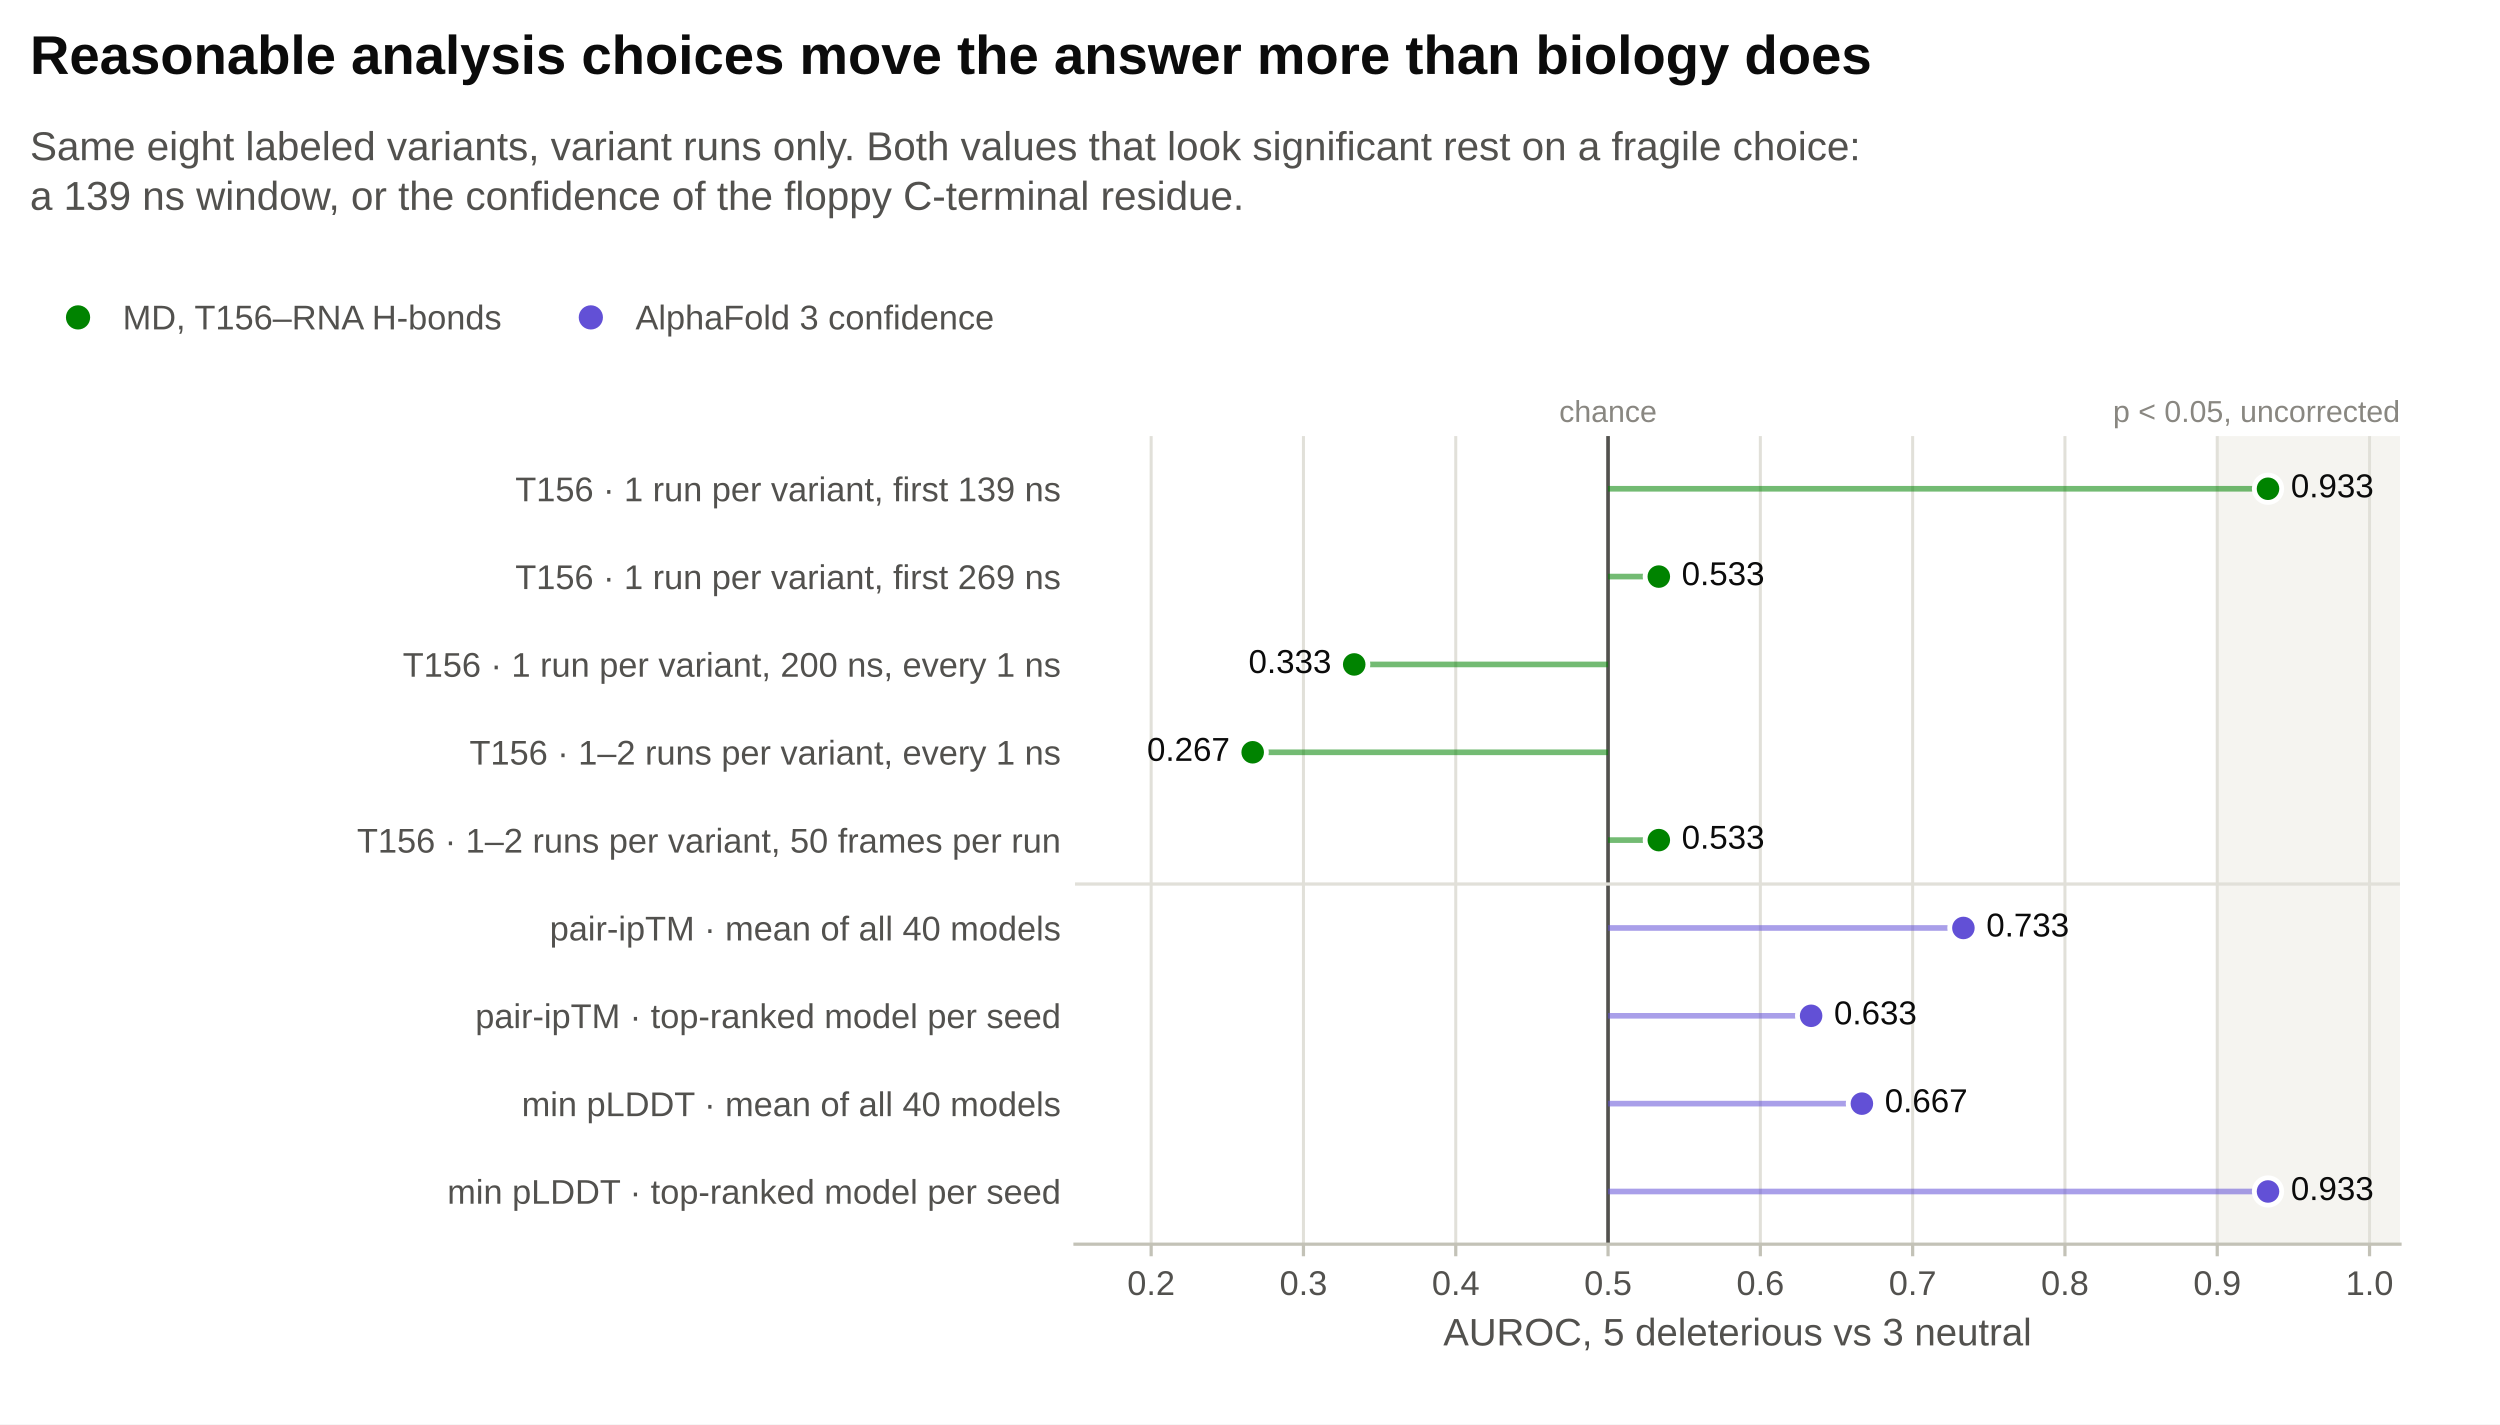
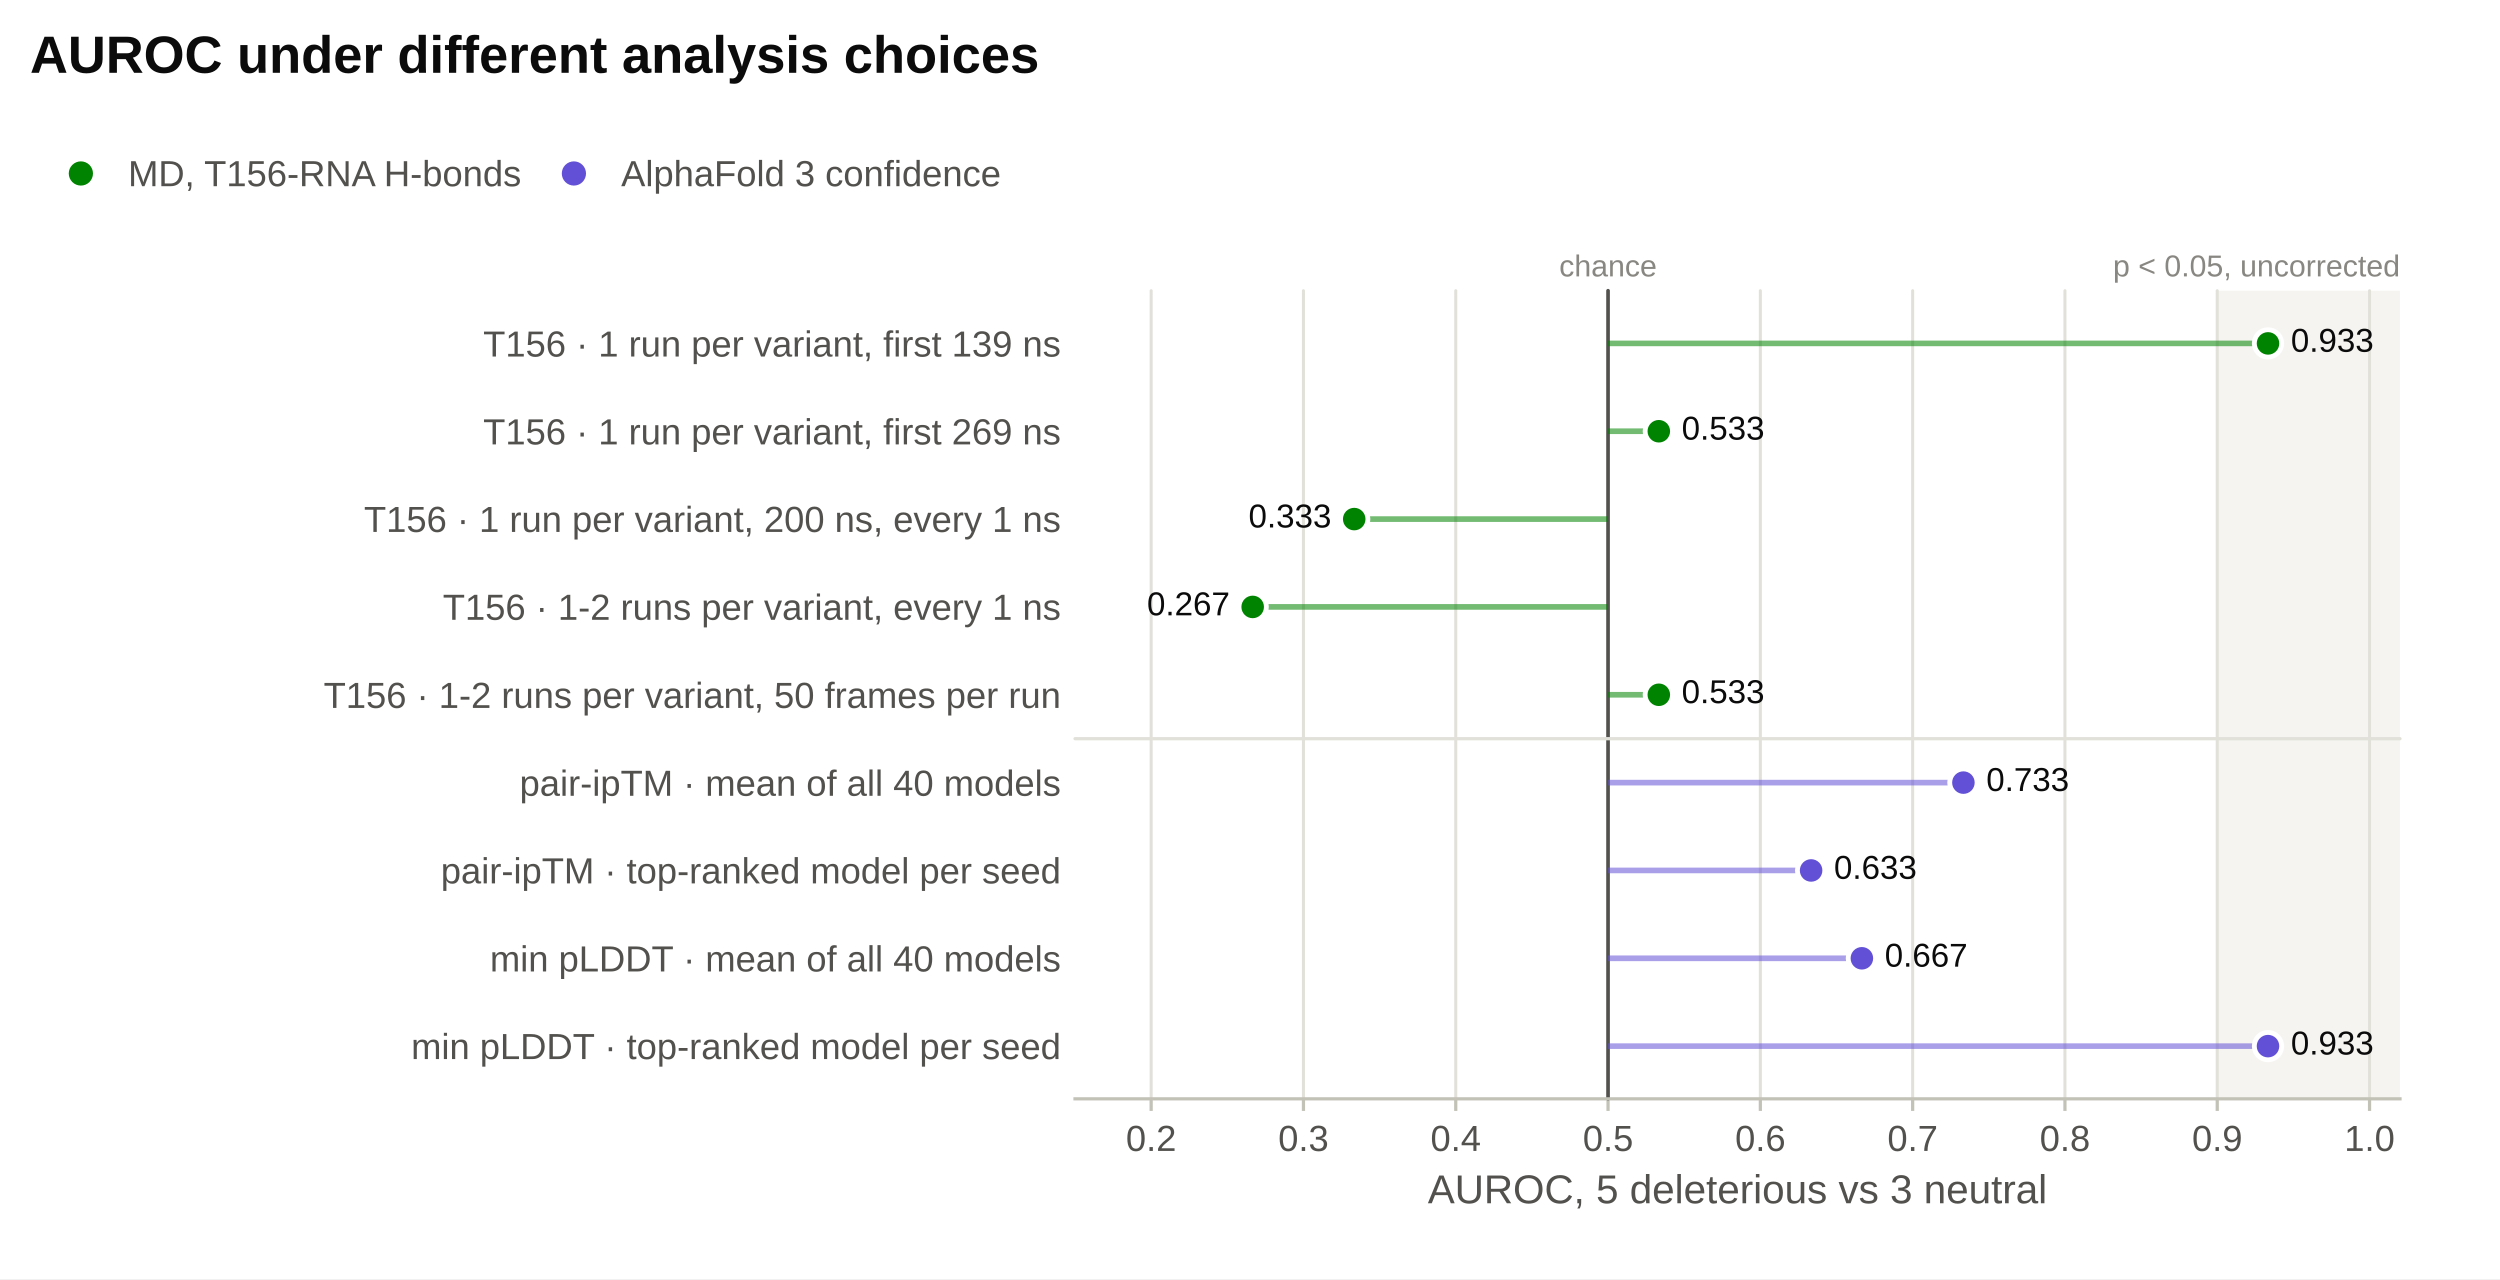
- <svg xmlns="http://www.w3.org/2000/svg" xmlns:xlink="http://www.w3.org/1999/xlink" width="619.2pt" height="352.8pt" viewBox="0 0 619.2 352.8" version="1.1">
+ <svg xmlns="http://www.w3.org/2000/svg" width="619.2pt" height="316.8pt" viewBox="0 0 619.2 316.8" version="1.1">
  <defs>
    <style type="text/css">*{stroke-linejoin: round; stroke-linecap: butt}</style>
  </defs>
  <g id="figure_1">
-     <g id="patch_1">
-       <path d="M 0 352.8  L 619.2 352.8  L 619.2 0  L 0 0  z " style="fill: #ffffff" />
-     </g>
+     <path d="M 0 316.8  L 619.2 316.8  L 619.2 0  L 0 0  z " style="fill: #ffffff" id="patch_1" />
    <g id="axes_1">
-       <g id="patch_2">
-         <path d="M 266.256 308.16  L 594.432 308.16  L 594.432 108  L 266.256 108  z " style="fill: #ffffff" />
-       </g>
-       <g id="patch_3">
-         <path d="M 549.166 308.16  L 594.432 308.16  L 594.432 108  L 549.166 108  z " clip-path="url(#p8fbe32cc42)" style="fill: #f5f4f0" />
-       </g>
+       <path d="M 266.256 272.16  L 594.432 272.16  L 594.432 72  L 266.256 72  z " style="fill: #ffffff" id="patch_2" />
+       <path d="M 549.166 272.16  L 594.432 272.16  L 594.432 72  L 549.166 72  z " style="fill: #f5f4f0" id="patch_3" />
      <g id="matplotlib.axis_1">
        <g id="xtick_1">
-           <g id="line2d_1">
-             <path d="M 285.117 308.16  L 285.117 108  " clip-path="url(#p8fbe32cc42)" style="fill: none; stroke: #e1e0d9; stroke-width: 0.75; stroke-linecap: round" />
-           </g>
-           <g id="line2d_2">
-             <defs>
-               <path id="m838fde7be6" d="M 0 0  L 0 3  " style="stroke: #c3c2b7; stroke-width: 0.8" />
-             </defs>
-             <g>
-               <use xlink:href="#m838fde7be6" x="285.117" y="308.16" style="fill: #c3c2b7; stroke: #c3c2b7; stroke-width: 0.8" />
-             </g>
-           </g>
-           <g id="text_1">
-             <text style="font-size: 8.5px; font-family: 'Arial', 'Helvetica Neue', 'Helvetica', 'DejaVu Sans', sans-serif; text-anchor: middle; fill: #52514e" x="285.117" y="320.744" transform="rotate(-0 285.1167 320.7441)">0.2</text>
-           </g>
+           <path d="M 285.117 272.16  L 285.117 72  " style="fill: none; stroke: #e1e0d9; stroke-width: 0.75; stroke-linecap: round" id="line2d_1" />
+           <path d="M 0 0  L 0 3  " style="stroke: #c3c2b7; stroke-width: 0.8; fill: #c3c2b7" transform="translate(285.117 272.16)" id="line2d_2" />
+           <text style="font-size: 9px; font-family: 'Source Sans 3', 'Arial', 'DejaVu Sans', sans-serif; text-anchor: middle; fill: #52514e" x="285.117" y="285.068" id="text_1">0.2</text>
        </g>
        <g id="xtick_2">
-           <g id="line2d_3">
-             <path d="M 322.838 308.16  L 322.838 108  " clip-path="url(#p8fbe32cc42)" style="fill: none; stroke: #e1e0d9; stroke-width: 0.75; stroke-linecap: round" />
-           </g>
-           <g id="line2d_4">
-             <g>
-               <use xlink:href="#m838fde7be6" x="322.838" y="308.16" style="fill: #c3c2b7; stroke: #c3c2b7; stroke-width: 0.8" />
-             </g>
-           </g>
-           <g id="text_2">
-             <text style="font-size: 8.5px; font-family: 'Arial', 'Helvetica Neue', 'Helvetica', 'DejaVu Sans', sans-serif; text-anchor: middle; fill: #52514e" x="322.838" y="320.744" transform="rotate(-0 322.8381 320.7441)">0.3</text>
-           </g>
+           <path d="M 322.838 272.16  L 322.838 72  " style="fill: none; stroke: #e1e0d9; stroke-width: 0.75; stroke-linecap: round" id="line2d_3" />
+           <path d="M 0 0  L 0 3  " style="stroke: #c3c2b7; stroke-width: 0.8; fill: #c3c2b7" transform="translate(322.838 272.16)" id="line2d_4" />
+           <text style="font-size: 9px; font-family: 'Source Sans 3', 'Arial', 'DejaVu Sans', sans-serif; text-anchor: middle; fill: #52514e" x="322.838" y="285.068" id="text_2">0.3</text>
        </g>
        <g id="xtick_3">
-           <g id="line2d_5">
-             <path d="M 360.559 308.16  L 360.559 108  " clip-path="url(#p8fbe32cc42)" style="fill: none; stroke: #e1e0d9; stroke-width: 0.75; stroke-linecap: round" />
-           </g>
-           <g id="line2d_6">
-             <g>
-               <use xlink:href="#m838fde7be6" x="360.559" y="308.16" style="fill: #c3c2b7; stroke: #c3c2b7; stroke-width: 0.8" />
-             </g>
-           </g>
-           <g id="text_3">
-             <text style="font-size: 8.5px; font-family: 'Arial', 'Helvetica Neue', 'Helvetica', 'DejaVu Sans', sans-serif; text-anchor: middle; fill: #52514e" x="360.559" y="320.744" transform="rotate(-0 360.5594 320.7441)">0.4</text>
-           </g>
+           <path d="M 360.559 272.16  L 360.559 72  " style="fill: none; stroke: #e1e0d9; stroke-width: 0.75; stroke-linecap: round" id="line2d_5" />
+           <path d="M 0 0  L 0 3  " style="stroke: #c3c2b7; stroke-width: 0.8; fill: #c3c2b7" transform="translate(360.559 272.16)" id="line2d_6" />
+           <text style="font-size: 9px; font-family: 'Source Sans 3', 'Arial', 'DejaVu Sans', sans-serif; text-anchor: middle; fill: #52514e" x="360.559" y="285.068" id="text_3">0.4</text>
        </g>
        <g id="xtick_4">
-           <g id="line2d_7">
-             <path d="M 398.281 308.16  L 398.281 108  " clip-path="url(#p8fbe32cc42)" style="fill: none; stroke: #e1e0d9; stroke-width: 0.75; stroke-linecap: round" />
-           </g>
-           <g id="line2d_8">
-             <g>
-               <use xlink:href="#m838fde7be6" x="398.281" y="308.16" style="fill: #c3c2b7; stroke: #c3c2b7; stroke-width: 0.8" />
-             </g>
-           </g>
-           <g id="text_4">
-             <text style="font-size: 8.5px; font-family: 'Arial', 'Helvetica Neue', 'Helvetica', 'DejaVu Sans', sans-serif; text-anchor: middle; fill: #52514e" x="398.281" y="320.744" transform="rotate(-0 398.2808 320.7441)">0.5</text>
-           </g>
+           <path d="M 398.281 272.16  L 398.281 72  " style="fill: none; stroke: #e1e0d9; stroke-width: 0.75; stroke-linecap: round" id="line2d_7" />
+           <path d="M 0 0  L 0 3  " style="stroke: #c3c2b7; stroke-width: 0.8; fill: #c3c2b7" transform="translate(398.281 272.16)" id="line2d_8" />
+           <text style="font-size: 9px; font-family: 'Source Sans 3', 'Arial', 'DejaVu Sans', sans-serif; text-anchor: middle; fill: #52514e" x="398.281" y="285.068" id="text_4">0.5</text>
        </g>
        <g id="xtick_5">
-           <g id="line2d_9">
-             <path d="M 436.002 308.16  L 436.002 108  " clip-path="url(#p8fbe32cc42)" style="fill: none; stroke: #e1e0d9; stroke-width: 0.75; stroke-linecap: round" />
-           </g>
-           <g id="line2d_10">
-             <g>
-               <use xlink:href="#m838fde7be6" x="436.002" y="308.16" style="fill: #c3c2b7; stroke: #c3c2b7; stroke-width: 0.8" />
-             </g>
-           </g>
-           <g id="text_5">
-             <text style="font-size: 8.5px; font-family: 'Arial', 'Helvetica Neue', 'Helvetica', 'DejaVu Sans', sans-serif; text-anchor: middle; fill: #52514e" x="436.002" y="320.744" transform="rotate(-0 436.0022 320.7441)">0.6</text>
-           </g>
+           <path d="M 436.002 272.16  L 436.002 72  " style="fill: none; stroke: #e1e0d9; stroke-width: 0.75; stroke-linecap: round" id="line2d_9" />
+           <path d="M 0 0  L 0 3  " style="stroke: #c3c2b7; stroke-width: 0.8; fill: #c3c2b7" transform="translate(436.002 272.16)" id="line2d_10" />
+           <text style="font-size: 9px; font-family: 'Source Sans 3', 'Arial', 'DejaVu Sans', sans-serif; text-anchor: middle; fill: #52514e" x="436.002" y="285.068" id="text_5">0.6</text>
        </g>
        <g id="xtick_6">
-           <g id="line2d_11">
-             <path d="M 473.724 308.16  L 473.724 108  " clip-path="url(#p8fbe32cc42)" style="fill: none; stroke: #e1e0d9; stroke-width: 0.75; stroke-linecap: round" />
-           </g>
-           <g id="line2d_12">
-             <g>
-               <use xlink:href="#m838fde7be6" x="473.724" y="308.16" style="fill: #c3c2b7; stroke: #c3c2b7; stroke-width: 0.8" />
-             </g>
-           </g>
-           <g id="text_6">
-             <text style="font-size: 8.5px; font-family: 'Arial', 'Helvetica Neue', 'Helvetica', 'DejaVu Sans', sans-serif; text-anchor: middle; fill: #52514e" x="473.724" y="320.744" transform="rotate(-0 473.7236 320.7441)">0.7</text>
-           </g>
+           <path d="M 473.724 272.16  L 473.724 72  " style="fill: none; stroke: #e1e0d9; stroke-width: 0.75; stroke-linecap: round" id="line2d_11" />
+           <path d="M 0 0  L 0 3  " style="stroke: #c3c2b7; stroke-width: 0.8; fill: #c3c2b7" transform="translate(473.724 272.16)" id="line2d_12" />
+           <text style="font-size: 9px; font-family: 'Source Sans 3', 'Arial', 'DejaVu Sans', sans-serif; text-anchor: middle; fill: #52514e" x="473.724" y="285.068" id="text_6">0.7</text>
        </g>
        <g id="xtick_7">
-           <g id="line2d_13">
-             <path d="M 511.445 308.16  L 511.445 108  " clip-path="url(#p8fbe32cc42)" style="fill: none; stroke: #e1e0d9; stroke-width: 0.75; stroke-linecap: round" />
-           </g>
-           <g id="line2d_14">
-             <g>
-               <use xlink:href="#m838fde7be6" x="511.445" y="308.16" style="fill: #c3c2b7; stroke: #c3c2b7; stroke-width: 0.8" />
-             </g>
-           </g>
-           <g id="text_7">
-             <text style="font-size: 8.5px; font-family: 'Arial', 'Helvetica Neue', 'Helvetica', 'DejaVu Sans', sans-serif; text-anchor: middle; fill: #52514e" x="511.445" y="320.744" transform="rotate(-0 511.445 320.7441)">0.8</text>
-           </g>
+           <path d="M 511.445 272.16  L 511.445 72  " style="fill: none; stroke: #e1e0d9; stroke-width: 0.75; stroke-linecap: round" id="line2d_13" />
+           <path d="M 0 0  L 0 3  " style="stroke: #c3c2b7; stroke-width: 0.8; fill: #c3c2b7" transform="translate(511.445 272.16)" id="line2d_14" />
+           <text style="font-size: 9px; font-family: 'Source Sans 3', 'Arial', 'DejaVu Sans', sans-serif; text-anchor: middle; fill: #52514e" x="511.445" y="285.068" id="text_7">0.8</text>
        </g>
        <g id="xtick_8">
-           <g id="line2d_15">
-             <path d="M 549.166 308.16  L 549.166 108  " clip-path="url(#p8fbe32cc42)" style="fill: none; stroke: #e1e0d9; stroke-width: 0.75; stroke-linecap: round" />
-           </g>
-           <g id="line2d_16">
-             <g>
-               <use xlink:href="#m838fde7be6" x="549.166" y="308.16" style="fill: #c3c2b7; stroke: #c3c2b7; stroke-width: 0.8" />
-             </g>
-           </g>
-           <g id="text_8">
-             <text style="font-size: 8.5px; font-family: 'Arial', 'Helvetica Neue', 'Helvetica', 'DejaVu Sans', sans-serif; text-anchor: middle; fill: #52514e" x="549.166" y="320.744" transform="rotate(-0 549.1663 320.7441)">0.9</text>
-           </g>
+           <path d="M 549.166 272.16  L 549.166 72  " style="fill: none; stroke: #e1e0d9; stroke-width: 0.75; stroke-linecap: round" id="line2d_15" />
+           <path d="M 0 0  L 0 3  " style="stroke: #c3c2b7; stroke-width: 0.8; fill: #c3c2b7" transform="translate(549.166 272.16)" id="line2d_16" />
+           <text style="font-size: 9px; font-family: 'Source Sans 3', 'Arial', 'DejaVu Sans', sans-serif; text-anchor: middle; fill: #52514e" x="549.166" y="285.068" id="text_8">0.9</text>
        </g>
        <g id="xtick_9">
-           <g id="line2d_17">
-             <path d="M 586.888 308.16  L 586.888 108  " clip-path="url(#p8fbe32cc42)" style="fill: none; stroke: #e1e0d9; stroke-width: 0.75; stroke-linecap: round" />
-           </g>
-           <g id="line2d_18">
-             <g>
-               <use xlink:href="#m838fde7be6" x="586.888" y="308.16" style="fill: #c3c2b7; stroke: #c3c2b7; stroke-width: 0.8" />
-             </g>
-           </g>
-           <g id="text_9">
-             <text style="font-size: 8.5px; font-family: 'Arial', 'Helvetica Neue', 'Helvetica', 'DejaVu Sans', sans-serif; text-anchor: middle; fill: #52514e" x="586.888" y="320.744" transform="rotate(-0 586.8877 320.7441)">1.0</text>
-           </g>
+           <path d="M 586.888 272.16  L 586.888 72  " style="fill: none; stroke: #e1e0d9; stroke-width: 0.75; stroke-linecap: round" id="line2d_17" />
+           <path d="M 0 0  L 0 3  " style="stroke: #c3c2b7; stroke-width: 0.8; fill: #c3c2b7" transform="translate(586.888 272.16)" id="line2d_18" />
+           <text style="font-size: 9px; font-family: 'Source Sans 3', 'Arial', 'DejaVu Sans', sans-serif; text-anchor: middle; fill: #52514e" x="586.888" y="285.068" id="text_9">1.0</text>
        </g>
-         <g id="text_10">
-           <text style="font-size: 9.5px; font-family: 'Arial', 'Helvetica Neue', 'Helvetica', 'DejaVu Sans', sans-serif; text-anchor: middle; fill: #52514e" x="430.344" y="333.233" transform="rotate(-0 430.344 333.2334)">AUROC, 5 deleterious vs 3 neutral</text>
-         </g>
+         <text style="font-size: 10px; font-family: 'Source Sans 3', 'Arial', 'DejaVu Sans', sans-serif; text-anchor: middle; fill: #52514e" x="430.344" y="298.034" id="text_10">AUROC, 5 deleterious vs 3 neutral</text>
      </g>
      <g id="matplotlib.axis_2">
        <g id="ytick_1">
          <g id="line2d_19" />
-           <g id="text_11">
-             <text style="font-size: 8.5px; font-family: 'Arial', 'Helvetica Neue', 'Helvetica', 'DejaVu Sans', sans-serif; text-anchor: end; fill: #52514e" x="262.756" y="124.148" transform="rotate(-0 262.756 124.1478)">T156 · 1 run per variant, first 139 ns</text>
-           </g>
+           <text style="font-size: 9px; font-family: 'Source Sans 3', 'Arial', 'DejaVu Sans', sans-serif; text-anchor: end; fill: #52514e" x="262.756" y="88.312" id="text_11">T156 · 1 run per variant, first 139 ns</text>
        </g>
        <g id="ytick_2">
          <g id="line2d_20" />
-           <g id="text_12">
-             <text style="font-size: 8.5px; font-family: 'Arial', 'Helvetica Neue', 'Helvetica', 'DejaVu Sans', sans-serif; text-anchor: end; fill: #52514e" x="262.756" y="145.904" transform="rotate(-0 262.756 145.9043)">T156 · 1 run per variant, first 269 ns</text>
-           </g>
+           <text style="font-size: 9px; font-family: 'Source Sans 3', 'Arial', 'DejaVu Sans', sans-serif; text-anchor: end; fill: #52514e" x="262.756" y="110.069" id="text_12">T156 · 1 run per variant, first 269 ns</text>
        </g>
        <g id="ytick_3">
          <g id="line2d_21" />
-           <g id="text_13">
-             <text style="font-size: 8.5px; font-family: 'Arial', 'Helvetica Neue', 'Helvetica', 'DejaVu Sans', sans-serif; text-anchor: end; fill: #52514e" x="262.756" y="167.622" transform="rotate(-0 262.756 167.6216)">T156 · 1 run per variant, 200 ns, every 1 ns</text>
-           </g>
+           <text style="font-size: 9px; font-family: 'Source Sans 3', 'Arial', 'DejaVu Sans', sans-serif; text-anchor: end; fill: #52514e" x="262.756" y="131.753" id="text_13">T156 · 1 run per variant, 200 ns, every 1 ns</text>
        </g>
        <g id="ytick_4">
          <g id="line2d_22" />
-           <g id="text_14">
-             <text style="font-size: 8.5px; font-family: 'Arial', 'Helvetica Neue', 'Helvetica', 'DejaVu Sans', sans-serif; text-anchor: end; fill: #52514e" x="262.756" y="189.378" transform="rotate(-0 262.756 189.3782)">T156 · 1–2 runs per variant, every 1 ns</text>
-           </g>
+           <text style="font-size: 9px; font-family: 'Source Sans 3', 'Arial', 'DejaVu Sans', sans-serif; text-anchor: end; fill: #52514e" x="262.756" y="153.509" id="text_14">T156 · 1-2 runs per variant, every 1 ns</text>
        </g>
        <g id="ytick_5">
          <g id="line2d_23" />
-           <g id="text_15">
-             <text style="font-size: 8.5px; font-family: 'Arial', 'Helvetica Neue', 'Helvetica', 'DejaVu Sans', sans-serif; text-anchor: end; fill: #52514e" x="262.756" y="211.174" transform="rotate(-0 262.756 211.1739)">T156 · 1–2 runs per variant, 50 frames per run</text>
-           </g>
+           <text style="font-size: 9px; font-family: 'Source Sans 3', 'Arial', 'DejaVu Sans', sans-serif; text-anchor: end; fill: #52514e" x="262.756" y="175.338" id="text_15">T156 · 1-2 runs per variant, 50 frames per run</text>
        </g>
        <g id="ytick_6">
          <g id="line2d_24" />
-           <g id="text_16">
-             <text style="font-size: 8.5px; font-family: 'Arial', 'Helvetica Neue', 'Helvetica', 'DejaVu Sans', sans-serif; text-anchor: end; fill: #52514e" x="262.756" y="232.93" transform="rotate(-0 262.756 232.9304)">pair-ipTM · mean of all 40 models</text>
-           </g>
+           <text style="font-size: 9px; font-family: 'Source Sans 3', 'Arial', 'DejaVu Sans', sans-serif; text-anchor: end; fill: #52514e" x="262.756" y="197.095" id="text_16">pair-ipTM · mean of all 40 models</text>
        </g>
        <g id="ytick_7">
          <g id="line2d_25" />
-           <g id="text_17">
-             <text style="font-size: 8.5px; font-family: 'Arial', 'Helvetica Neue', 'Helvetica', 'DejaVu Sans', sans-serif; text-anchor: end; fill: #52514e" x="262.756" y="254.635" transform="rotate(-0 262.756 254.6351)">pair-ipTM · top-ranked model per seed</text>
-           </g>
+           <text style="font-size: 9px; font-family: 'Source Sans 3', 'Arial', 'DejaVu Sans', sans-serif; text-anchor: end; fill: #52514e" x="262.756" y="218.797" id="text_17">pair-ipTM · top-ranked model per seed</text>
        </g>
        <g id="ytick_8">
          <g id="line2d_26" />
-           <g id="text_18">
-             <text style="font-size: 8.5px; font-family: 'Arial', 'Helvetica Neue', 'Helvetica', 'DejaVu Sans', sans-serif; text-anchor: end; fill: #52514e" x="262.756" y="276.443" transform="rotate(-0 262.756 276.4434)">min pLDDT · mean of all 40 models</text>
-           </g>
+           <text style="font-size: 9px; font-family: 'Source Sans 3', 'Arial', 'DejaVu Sans', sans-serif; text-anchor: end; fill: #52514e" x="262.756" y="240.608" id="text_18">min pLDDT · mean of all 40 models</text>
        </g>
        <g id="ytick_9">
          <g id="line2d_27" />
-           <g id="text_19">
-             <text style="font-size: 8.5px; font-family: 'Arial', 'Helvetica Neue', 'Helvetica', 'DejaVu Sans', sans-serif; text-anchor: end; fill: #52514e" x="262.756" y="298.148" transform="rotate(-0 262.756 298.1482)">min pLDDT · top-ranked model per seed</text>
-           </g>
+           <text style="font-size: 9px; font-family: 'Source Sans 3', 'Arial', 'DejaVu Sans', sans-serif; text-anchor: end; fill: #52514e" x="262.756" y="262.31" id="text_19">min pLDDT · top-ranked model per seed</text>
        </g>
      </g>
-       <g id="line2d_28">
-         <path d="M 398.281 308.16  L 398.281 108  " clip-path="url(#p8fbe32cc42)" style="fill: none; stroke: #52514e; stroke-width: 0.9; stroke-linecap: round" />
-       </g>
-       <g id="line2d_29">
-         <path d="M 398.281 121.054  L 561.74 121.054  " clip-path="url(#p8fbe32cc42)" style="fill: none; stroke: #008300; stroke-opacity: 0.55; stroke-width: 1.4" />
-       </g>
-       <g id="line2d_30">
-         <path d="M 398.281 142.81  L 410.855 142.81  " clip-path="url(#p8fbe32cc42)" style="fill: none; stroke: #008300; stroke-opacity: 0.55; stroke-width: 1.4" />
-       </g>
-       <g id="line2d_31">
-         <path d="M 398.281 164.567  L 335.412 164.567  " clip-path="url(#p8fbe32cc42)" style="fill: none; stroke: #008300; stroke-opacity: 0.55; stroke-width: 1.4" />
-       </g>
-       <g id="line2d_32">
-         <path d="M 398.281 186.323  L 310.264 186.323  " clip-path="url(#p8fbe32cc42)" style="fill: none; stroke: #008300; stroke-opacity: 0.55; stroke-width: 1.4" />
-       </g>
-       <g id="line2d_33">
-         <path d="M 398.281 208.08  L 410.855 208.08  " clip-path="url(#p8fbe32cc42)" style="fill: none; stroke: #008300; stroke-opacity: 0.55; stroke-width: 1.4" />
-       </g>
-       <g id="line2d_34">
-         <path d="M 398.281 229.837  L 486.297 229.837  " clip-path="url(#p8fbe32cc42)" style="fill: none; stroke: #6250d6; stroke-opacity: 0.55; stroke-width: 1.4" />
-       </g>
-       <g id="line2d_35">
-         <path d="M 398.281 251.593  L 448.576 251.593  " clip-path="url(#p8fbe32cc42)" style="fill: none; stroke: #6250d6; stroke-opacity: 0.55; stroke-width: 1.4" />
-       </g>
-       <g id="line2d_36">
-         <path d="M 398.281 273.35  L 461.15 273.35  " clip-path="url(#p8fbe32cc42)" style="fill: none; stroke: #6250d6; stroke-opacity: 0.55; stroke-width: 1.4" />
-       </g>
-       <g id="line2d_37">
-         <path d="M 398.281 295.106  L 561.74 295.106  " clip-path="url(#p8fbe32cc42)" style="fill: none; stroke: #6250d6; stroke-opacity: 0.55; stroke-width: 1.4" />
-       </g>
-       <g id="line2d_38">
-         <path d="M 266.256 218.958  L 594.432 218.958  " clip-path="url(#p8fbe32cc42)" style="fill: none; stroke: #e1e0d9; stroke-width: 0.8; stroke-linecap: round" />
-       </g>
-       <g id="patch_4">
-         <path d="M 266.256 308.16  L 594.432 308.16  " style="fill: none; stroke: #c3c2b7; stroke-width: 0.8; stroke-linejoin: miter; stroke-linecap: square" />
-       </g>
-       <g id="text_20">
-         <text style="font-size: 7.5px; font-family: 'Arial', 'Helvetica Neue', 'Helvetica', 'DejaVu Sans', sans-serif; text-anchor: end; fill: #898781" x="594.432" y="104.508" transform="rotate(-0 594.432 104.5078)">p &lt; 0.05, uncorrected</text>
-       </g>
-       <g id="text_21">
-         <text style="font-size: 7.5px; font-family: 'Arial', 'Helvetica Neue', 'Helvetica', 'DejaVu Sans', sans-serif; text-anchor: middle; fill: #898781" x="398.281" y="104.508" transform="rotate(-0 398.2808 104.5078)">chance</text>
-       </g>
-       <g id="PathCollection_1">
-         <defs>
-           <path id="m2ef1a86256" d="M 0 3.391  C 0.899 3.391 1.762 3.034 2.398 2.398  C 3.034 1.762 3.391 0.899 3.391 0  C 3.391 -0.899 3.034 -1.762 2.398 -2.398  C 1.762 -3.034 0.899 -3.391 0 -3.391  C -0.899 -3.391 -1.762 -3.034 -2.398 -2.398  C -3.034 -1.762 -3.391 -0.899 -3.391 0  C -3.391 0.899 -3.034 1.762 -2.398 2.398  C -1.762 3.034 -0.899 3.391 0 3.391  z " style="stroke: #ffffff; stroke-width: 1.2" />
-         </defs>
-         <g clip-path="url(#p8fbe32cc42)">
-           <use xlink:href="#m2ef1a86256" x="561.74" y="121.054" style="fill: #008300; stroke: #ffffff; stroke-width: 1.2" />
-         </g>
-       </g>
-       <g id="text_22">
-         <text style="font-size: 8.2px; font-family: 'Arial', 'Helvetica Neue', 'Helvetica', 'DejaVu Sans', sans-serif; text-anchor: start; fill: #0b0b0b" x="567.398" y="123.174" transform="rotate(-0 567.3983 123.1737)">0.933</text>
-       </g>
-       <g id="PathCollection_2">
-         <g clip-path="url(#p8fbe32cc42)">
-           <use xlink:href="#m2ef1a86256" x="410.855" y="142.81" style="fill: #008300; stroke: #ffffff; stroke-width: 1.2" />
-         </g>
-       </g>
-       <g id="text_23">
-         <text style="font-size: 8.2px; font-family: 'Arial', 'Helvetica Neue', 'Helvetica', 'DejaVu Sans', sans-serif; text-anchor: start; fill: #0b0b0b" x="416.513" y="144.93" transform="rotate(-0 416.5128 144.9303)">0.533</text>
-       </g>
-       <g id="PathCollection_3">
-         <g clip-path="url(#p8fbe32cc42)">
-           <use xlink:href="#m2ef1a86256" x="335.412" y="164.567" style="fill: #008300; stroke: #ffffff; stroke-width: 1.2" />
-         </g>
-       </g>
-       <g id="text_24">
-         <text style="font-size: 8.2px; font-family: 'Arial', 'Helvetica Neue', 'Helvetica', 'DejaVu Sans', sans-serif; text-anchor: end; fill: #0b0b0b" x="329.754" y="166.687" transform="rotate(-0 329.7537 166.6868)">0.333</text>
-       </g>
-       <g id="PathCollection_4">
-         <g clip-path="url(#p8fbe32cc42)">
-           <use xlink:href="#m2ef1a86256" x="310.264" y="186.323" style="fill: #008300; stroke: #ffffff; stroke-width: 1.2" />
-         </g>
-       </g>
-       <g id="text_25">
-         <text style="font-size: 8.2px; font-family: 'Arial', 'Helvetica Neue', 'Helvetica', 'DejaVu Sans', sans-serif; text-anchor: end; fill: #0b0b0b" x="304.606" y="188.443" transform="rotate(-0 304.6061 188.4433)">0.267</text>
-       </g>
-       <g id="PathCollection_5">
-         <g clip-path="url(#p8fbe32cc42)">
-           <use xlink:href="#m2ef1a86256" x="410.855" y="208.08" style="fill: #008300; stroke: #ffffff; stroke-width: 1.2" />
-         </g>
-       </g>
-       <g id="text_26">
-         <text style="font-size: 8.2px; font-family: 'Arial', 'Helvetica Neue', 'Helvetica', 'DejaVu Sans', sans-serif; text-anchor: start; fill: #0b0b0b" x="416.513" y="210.2" transform="rotate(-0 416.5128 210.1998)">0.533</text>
-       </g>
-       <g id="PathCollection_6">
-         <defs>
-           <path id="mc446e8783f" d="M 0 3.391  C 0.899 3.391 1.762 3.034 2.398 2.398  C 3.034 1.762 3.391 0.899 3.391 0  C 3.391 -0.899 3.034 -1.762 2.398 -2.398  C 1.762 -3.034 0.899 -3.391 0 -3.391  C -0.899 -3.391 -1.762 -3.034 -2.398 -2.398  C -3.034 -1.762 -3.391 -0.899 -3.391 0  C -3.391 0.899 -3.034 1.762 -2.398 2.398  C -1.762 3.034 -0.899 3.391 0 3.391  z " style="stroke: #ffffff; stroke-width: 1.2" />
-         </defs>
-         <g clip-path="url(#p8fbe32cc42)">
-           <use xlink:href="#mc446e8783f" x="486.297" y="229.837" style="fill: #6250d6; stroke: #ffffff; stroke-width: 1.2" />
-         </g>
-       </g>
-       <g id="text_27">
-         <text style="font-size: 8.2px; font-family: 'Arial', 'Helvetica Neue', 'Helvetica', 'DejaVu Sans', sans-serif; text-anchor: start; fill: #0b0b0b" x="491.956" y="231.956" transform="rotate(-0 491.9556 231.9563)">0.733</text>
-       </g>
-       <g id="PathCollection_7">
-         <g clip-path="url(#p8fbe32cc42)">
-           <use xlink:href="#mc446e8783f" x="448.576" y="251.593" style="fill: #6250d6; stroke: #ffffff; stroke-width: 1.2" />
-         </g>
-       </g>
-       <g id="text_28">
-         <text style="font-size: 8.2px; font-family: 'Arial', 'Helvetica Neue', 'Helvetica', 'DejaVu Sans', sans-serif; text-anchor: start; fill: #0b0b0b" x="454.234" y="253.713" transform="rotate(-0 454.2342 253.7129)">0.633</text>
-       </g>
-       <g id="PathCollection_8">
-         <g clip-path="url(#p8fbe32cc42)">
-           <use xlink:href="#mc446e8783f" x="461.15" y="273.35" style="fill: #6250d6; stroke: #ffffff; stroke-width: 1.2" />
-         </g>
-       </g>
-       <g id="text_29">
-         <text style="font-size: 8.2px; font-family: 'Arial', 'Helvetica Neue', 'Helvetica', 'DejaVu Sans', sans-serif; text-anchor: start; fill: #0b0b0b" x="466.808" y="275.469" transform="rotate(-0 466.808 275.4694)">0.667</text>
-       </g>
-       <g id="PathCollection_9">
-         <g clip-path="url(#p8fbe32cc42)">
-           <use xlink:href="#mc446e8783f" x="561.74" y="295.106" style="fill: #6250d6; stroke: #ffffff; stroke-width: 1.2" />
-         </g>
-       </g>
-       <g id="text_30">
-         <text style="font-size: 8.2px; font-family: 'Arial', 'Helvetica Neue', 'Helvetica', 'DejaVu Sans', sans-serif; text-anchor: start; fill: #0b0b0b" x="567.398" y="297.226" transform="rotate(-0 567.3983 297.2259)">0.933</text>
-       </g>
+       <path d="M 398.281 272.16  L 398.281 72  " style="fill: none; stroke: #52514e; stroke-width: 0.9; stroke-linecap: round" id="line2d_28" />
+       <path d="M 398.281 85.054  L 561.74 85.054  " style="fill: none; stroke: #008300; stroke-opacity: 0.55; stroke-width: 1.4" id="line2d_29" />
+       <path d="M 398.281 106.81  L 410.855 106.81  " style="fill: none; stroke: #008300; stroke-opacity: 0.55; stroke-width: 1.4" id="line2d_30" />
+       <path d="M 398.281 128.567  L 335.412 128.567  " style="fill: none; stroke: #008300; stroke-opacity: 0.55; stroke-width: 1.4" id="line2d_31" />
+       <path d="M 398.281 150.323  L 310.264 150.323  " style="fill: none; stroke: #008300; stroke-opacity: 0.55; stroke-width: 1.4" id="line2d_32" />
+       <path d="M 398.281 172.08  L 410.855 172.08  " style="fill: none; stroke: #008300; stroke-opacity: 0.55; stroke-width: 1.4" id="line2d_33" />
+       <path d="M 398.281 193.837  L 486.297 193.837  " style="fill: none; stroke: #6250d6; stroke-opacity: 0.55; stroke-width: 1.4" id="line2d_34" />
+       <path d="M 398.281 215.593  L 448.576 215.593  " style="fill: none; stroke: #6250d6; stroke-opacity: 0.55; stroke-width: 1.4" id="line2d_35" />
+       <path d="M 398.281 237.35  L 461.15 237.35  " style="fill: none; stroke: #6250d6; stroke-opacity: 0.55; stroke-width: 1.4" id="line2d_36" />
+       <path d="M 398.281 259.106  L 561.74 259.106  " style="fill: none; stroke: #6250d6; stroke-opacity: 0.55; stroke-width: 1.4" id="line2d_37" />
+       <path d="M 266.256 182.958  L 594.432 182.958  " style="fill: none; stroke: #e1e0d9; stroke-width: 0.8; stroke-linecap: round" id="line2d_38" />
+       <path d="M 266.256 272.16  L 594.432 272.16  " style="fill: none; stroke: #c3c2b7; stroke-width: 0.8; stroke-linejoin: miter; stroke-linecap: square" id="patch_4" />
+       <text style="font-size: 7.5px; font-family: 'Source Sans 3', 'Arial', 'DejaVu Sans', sans-serif; text-anchor: end; fill: #898781" x="594.432" y="68.461" id="text_20">p &lt; 0.05, uncorrected</text>
+       <text style="font-size: 7.5px; font-family: 'Source Sans 3', 'Arial', 'DejaVu Sans', sans-serif; text-anchor: middle; fill: #898781" x="398.281" y="68.461" id="text_21">chance</text>
+       <path d="M 0 3.391  C 0.899 3.391 1.762 3.034 2.398 2.398  C 3.034 1.762 3.391 0.899 3.391 0  C 3.391 -0.899 3.034 -1.762 2.398 -2.398  C 1.762 -3.034 0.899 -3.391 0 -3.391  C -0.899 -3.391 -1.762 -3.034 -2.398 -2.398  C -3.034 -1.762 -3.391 -0.899 -3.391 0  C -3.391 0.899 -3.034 1.762 -2.398 2.398  C -1.762 3.034 -0.899 3.391 0 3.391  z " style="stroke: #ffffff; stroke-width: 1.2; fill: #008300" transform="translate(561.74 85.0539)" id="PathCollection_1" />
+       <text style="font-size: 8.2px; font-family: 'Source Sans 3', 'Arial', 'DejaVu Sans', sans-serif; text-anchor: start; fill: #0b0b0b" x="567.398" y="87.133" id="text_22">0.933</text>
+       <path d="M 0 3.391  C 0.899 3.391 1.762 3.034 2.398 2.398  C 3.034 1.762 3.391 0.899 3.391 0  C 3.391 -0.899 3.034 -1.762 2.398 -2.398  C 1.762 -3.034 0.899 -3.391 0 -3.391  C -0.899 -3.391 -1.762 -3.034 -2.398 -2.398  C -3.034 -1.762 -3.391 -0.899 -3.391 0  C -3.391 0.899 -3.034 1.762 -2.398 2.398  C -1.762 3.034 -0.899 3.391 0 3.391  z " style="stroke: #ffffff; stroke-width: 1.2; fill: #008300" transform="translate(410.855 106.81)" id="PathCollection_2" />
+       <text style="font-size: 8.2px; font-family: 'Source Sans 3', 'Arial', 'DejaVu Sans', sans-serif; text-anchor: start; fill: #0b0b0b" x="416.513" y="108.889" id="text_23">0.533</text>
+       <path d="M 0 3.391  C 0.899 3.391 1.762 3.034 2.398 2.398  C 3.034 1.762 3.391 0.899 3.391 0  C 3.391 -0.899 3.034 -1.762 2.398 -2.398  C 1.762 -3.034 0.899 -3.391 0 -3.391  C -0.899 -3.391 -1.762 -3.034 -2.398 -2.398  C -3.034 -1.762 -3.391 -0.899 -3.391 0  C -3.391 0.899 -3.034 1.762 -2.398 2.398  C -1.762 3.034 -0.899 3.391 0 3.391  z " style="stroke: #ffffff; stroke-width: 1.2; fill: #008300" transform="translate(335.412 128.567)" id="PathCollection_3" />
+       <text style="font-size: 8.2px; font-family: 'Source Sans 3', 'Arial', 'DejaVu Sans', sans-serif; text-anchor: end; fill: #0b0b0b" x="329.754" y="130.646" id="text_24">0.333</text>
+       <path d="M 0 3.391  C 0.899 3.391 1.762 3.034 2.398 2.398  C 3.034 1.762 3.391 0.899 3.391 0  C 3.391 -0.899 3.034 -1.762 2.398 -2.398  C 1.762 -3.034 0.899 -3.391 0 -3.391  C -0.899 -3.391 -1.762 -3.034 -2.398 -2.398  C -3.034 -1.762 -3.391 -0.899 -3.391 0  C -3.391 0.899 -3.034 1.762 -2.398 2.398  C -1.762 3.034 -0.899 3.391 0 3.391  z " style="stroke: #ffffff; stroke-width: 1.2; fill: #008300" transform="translate(310.264 150.323)" id="PathCollection_4" />
+       <text style="font-size: 8.2px; font-family: 'Source Sans 3', 'Arial', 'DejaVu Sans', sans-serif; text-anchor: end; fill: #0b0b0b" x="304.606" y="152.402" id="text_25">0.267</text>
+       <path d="M 0 3.391  C 0.899 3.391 1.762 3.034 2.398 2.398  C 3.034 1.762 3.391 0.899 3.391 0  C 3.391 -0.899 3.034 -1.762 2.398 -2.398  C 1.762 -3.034 0.899 -3.391 0 -3.391  C -0.899 -3.391 -1.762 -3.034 -2.398 -2.398  C -3.034 -1.762 -3.391 -0.899 -3.391 0  C -3.391 0.899 -3.034 1.762 -2.398 2.398  C -1.762 3.034 -0.899 3.391 0 3.391  z " style="stroke: #ffffff; stroke-width: 1.2; fill: #008300" transform="translate(410.855 172.08)" id="PathCollection_5" />
+       <text style="font-size: 8.2px; font-family: 'Source Sans 3', 'Arial', 'DejaVu Sans', sans-serif; text-anchor: start; fill: #0b0b0b" x="416.513" y="174.159" id="text_26">0.533</text>
+       <path d="M 0 3.391  C 0.899 3.391 1.762 3.034 2.398 2.398  C 3.034 1.762 3.391 0.899 3.391 0  C 3.391 -0.899 3.034 -1.762 2.398 -2.398  C 1.762 -3.034 0.899 -3.391 0 -3.391  C -0.899 -3.391 -1.762 -3.034 -2.398 -2.398  C -3.034 -1.762 -3.391 -0.899 -3.391 0  C -3.391 0.899 -3.034 1.762 -2.398 2.398  C -1.762 3.034 -0.899 3.391 0 3.391  z " style="stroke: #ffffff; stroke-width: 1.2; fill: #6250d6" transform="translate(486.297 193.837)" id="PathCollection_6" />
+       <text style="font-size: 8.2px; font-family: 'Source Sans 3', 'Arial', 'DejaVu Sans', sans-serif; text-anchor: start; fill: #0b0b0b" x="491.956" y="195.915" id="text_27">0.733</text>
+       <path d="M 0 3.391  C 0.899 3.391 1.762 3.034 2.398 2.398  C 3.034 1.762 3.391 0.899 3.391 0  C 3.391 -0.899 3.034 -1.762 2.398 -2.398  C 1.762 -3.034 0.899 -3.391 0 -3.391  C -0.899 -3.391 -1.762 -3.034 -2.398 -2.398  C -3.034 -1.762 -3.391 -0.899 -3.391 0  C -3.391 0.899 -3.034 1.762 -2.398 2.398  C -1.762 3.034 -0.899 3.391 0 3.391  z " style="stroke: #ffffff; stroke-width: 1.2; fill: #6250d6" transform="translate(448.576 215.593)" id="PathCollection_7" />
+       <text style="font-size: 8.2px; font-family: 'Source Sans 3', 'Arial', 'DejaVu Sans', sans-serif; text-anchor: start; fill: #0b0b0b" x="454.234" y="217.672" id="text_28">0.633</text>
+       <path d="M 0 3.391  C 0.899 3.391 1.762 3.034 2.398 2.398  C 3.034 1.762 3.391 0.899 3.391 0  C 3.391 -0.899 3.034 -1.762 2.398 -2.398  C 1.762 -3.034 0.899 -3.391 0 -3.391  C -0.899 -3.391 -1.762 -3.034 -2.398 -2.398  C -3.034 -1.762 -3.391 -0.899 -3.391 0  C -3.391 0.899 -3.034 1.762 -2.398 2.398  C -1.762 3.034 -0.899 3.391 0 3.391  z " style="stroke: #ffffff; stroke-width: 1.2; fill: #6250d6" transform="translate(461.15 237.35)" id="PathCollection_8" />
+       <text style="font-size: 8.2px; font-family: 'Source Sans 3', 'Arial', 'DejaVu Sans', sans-serif; text-anchor: start; fill: #0b0b0b" x="466.808" y="239.428" id="text_29">0.667</text>
+       <path d="M 0 3.391  C 0.899 3.391 1.762 3.034 2.398 2.398  C 3.034 1.762 3.391 0.899 3.391 0  C 3.391 -0.899 3.034 -1.762 2.398 -2.398  C 1.762 -3.034 0.899 -3.391 0 -3.391  C -0.899 -3.391 -1.762 -3.034 -2.398 -2.398  C -3.034 -1.762 -3.391 -0.899 -3.391 0  C -3.391 0.899 -3.034 1.762 -2.398 2.398  C -1.762 3.034 -0.899 3.391 0 3.391  z " style="stroke: #ffffff; stroke-width: 1.2; fill: #6250d6" transform="translate(561.74 259.106)" id="PathCollection_9" />
+       <text style="font-size: 8.2px; font-family: 'Source Sans 3', 'Arial', 'DejaVu Sans', sans-serif; text-anchor: start; fill: #0b0b0b" x="567.398" y="261.185" id="text_30">0.933</text>
    </g>
-     <g id="text_31">
-       <text style="font-weight: 700; font-size: 13.5px; font-family: 'Arial', 'Helvetica Neue', 'Helvetica', 'DejaVu Sans', sans-serif; text-anchor: start; fill: #0b0b0b" x="7.43" y="18.303" transform="rotate(-0 7.4304 18.30305)">Reasonable analysis choices move the answer more than biology does</text>
-     </g>
-     <g id="text_32">
-       <text style="font-size: 10px; font-family: 'Arial', 'Helvetica Neue', 'Helvetica', 'DejaVu Sans', sans-serif; fill: #52514e" transform="translate(7.4304 39.67969)">Same eight labeled variants, variant runs only. Both values that look significant rest on a fragile choice:</text>
-       <text style="font-size: 10px; font-family: 'Arial', 'Helvetica Neue', 'Helvetica', 'DejaVu Sans', sans-serif; fill: #52514e" transform="translate(7.4304 51.97594)">a 139 ns window, or the confidence of the floppy C-terminal residue.</text>
-     </g>
+     <text style="font-weight: 700; font-size: 13px; font-family: 'Source Sans 3', 'Arial', 'DejaVu Sans', sans-serif; text-anchor: start; fill: #0b0b0b" x="7.43" y="18.039" id="text_31">AUROC under different analysis choices</text>
    <g id="legend_1">
-       <g id="line2d_39">
-         <defs>
-           <path id="m03092426f6" d="M 0 3.5  C 0.928 3.5 1.819 3.131 2.475 2.475  C 3.131 1.819 3.5 0.928 3.5 0  C 3.5 -0.928 3.131 -1.819 2.475 -2.475  C 1.819 -3.131 0.928 -3.5 0 -3.5  C -0.928 -3.5 -1.819 -3.131 -2.475 -2.475  C -3.131 -1.819 -3.5 -0.928 -3.5 0  C -3.5 0.928 -3.131 1.819 -2.475 2.475  C -1.819 3.131 -0.928 3.5 0 3.5  z " style="stroke: #ffffff" />
-         </defs>
-         <g>
-           <use xlink:href="#m03092426f6" x="19.33" y="78.613" style="fill: #008300; stroke: #ffffff" />
-         </g>
-       </g>
-       <g id="text_33">
-         <text style="font-size: 8.5px; font-family: 'Arial', 'Helvetica Neue', 'Helvetica', 'DejaVu Sans', sans-serif; text-anchor: start; fill: #52514e" x="30.38" y="81.588" transform="rotate(-0 30.3804 81.58773)">MD, T156–RNA H-bonds</text>
-       </g>
-       <g id="line2d_40">
-         <defs>
-           <path id="m90ed79c510" d="M 0 3.5  C 0.928 3.5 1.819 3.131 2.475 2.475  C 3.131 1.819 3.5 0.928 3.5 0  C 3.5 -0.928 3.131 -1.819 2.475 -2.475  C 1.819 -3.131 0.928 -3.5 0 -3.5  C -0.928 -3.5 -1.819 -3.131 -2.475 -2.475  C -3.131 -1.819 -3.5 -0.928 -3.5 0  C -3.5 0.928 -3.131 1.819 -2.475 2.475  C -1.819 3.131 -0.928 3.5 0 3.5  z " style="stroke: #ffffff" />
-         </defs>
-         <g>
-           <use xlink:href="#m90ed79c510" x="146.339" y="78.613" style="fill: #6250d6; stroke: #ffffff" />
-         </g>
-       </g>
-       <g id="text_34">
-         <text style="font-size: 8.5px; font-family: 'Arial', 'Helvetica Neue', 'Helvetica', 'DejaVu Sans', sans-serif; text-anchor: start; fill: #52514e" x="157.389" y="81.588" transform="rotate(-0 157.389 81.58773)">AlphaFold 3 confidence</text>
-       </g>
+       <path d="M 0 3.5  C 0.928 3.5 1.819 3.131 2.475 2.475  C 3.131 1.819 3.5 0.928 3.5 0  C 3.5 -0.928 3.131 -1.819 2.475 -2.475  C 1.819 -3.131 0.928 -3.5 0 -3.5  C -0.928 -3.5 -1.819 -3.131 -2.475 -2.475  C -3.131 -1.819 -3.5 -0.928 -3.5 0  C -3.5 0.928 -3.131 1.819 -2.475 2.475  C -1.819 3.131 -0.928 3.5 0 3.5  z " style="stroke: #ffffff; fill: #008300" transform="translate(20.0304 42.9666)" id="line2d_39" />
+       <text style="font-size: 9px; font-family: 'Source Sans 3', 'Arial', 'DejaVu Sans', sans-serif; text-anchor: start; fill: #52514e" x="31.73" y="46.117" id="text_32">MD, T156-RNA H-bonds</text>
+       <path d="M 0 3.5  C 0.928 3.5 1.819 3.131 2.475 2.475  C 3.131 1.819 3.5 0.928 3.5 0  C 3.5 -0.928 3.131 -1.819 2.475 -2.475  C 1.819 -3.131 0.928 -3.5 0 -3.5  C -0.928 -3.5 -1.819 -3.131 -2.475 -2.475  C -3.131 -1.819 -3.5 -0.928 -3.5 0  C -3.5 0.928 -3.131 1.819 -2.475 2.475  C -1.819 3.131 -0.928 3.5 0 3.5  z " style="stroke: #ffffff; fill: #6250d6" transform="translate(142.145 42.9666)" id="line2d_40" />
+       <text style="font-size: 9px; font-family: 'Source Sans 3', 'Arial', 'DejaVu Sans', sans-serif; text-anchor: start; fill: #52514e" x="153.845" y="46.117" id="text_33">AlphaFold 3 confidence</text>
    </g>
  </g>
-   <defs>
-     <clipPath id="p8fbe32cc42">
-       <rect x="266.256" y="108" width="328.176" height="200.16" />
-     </clipPath>
-   </defs>
</svg>
